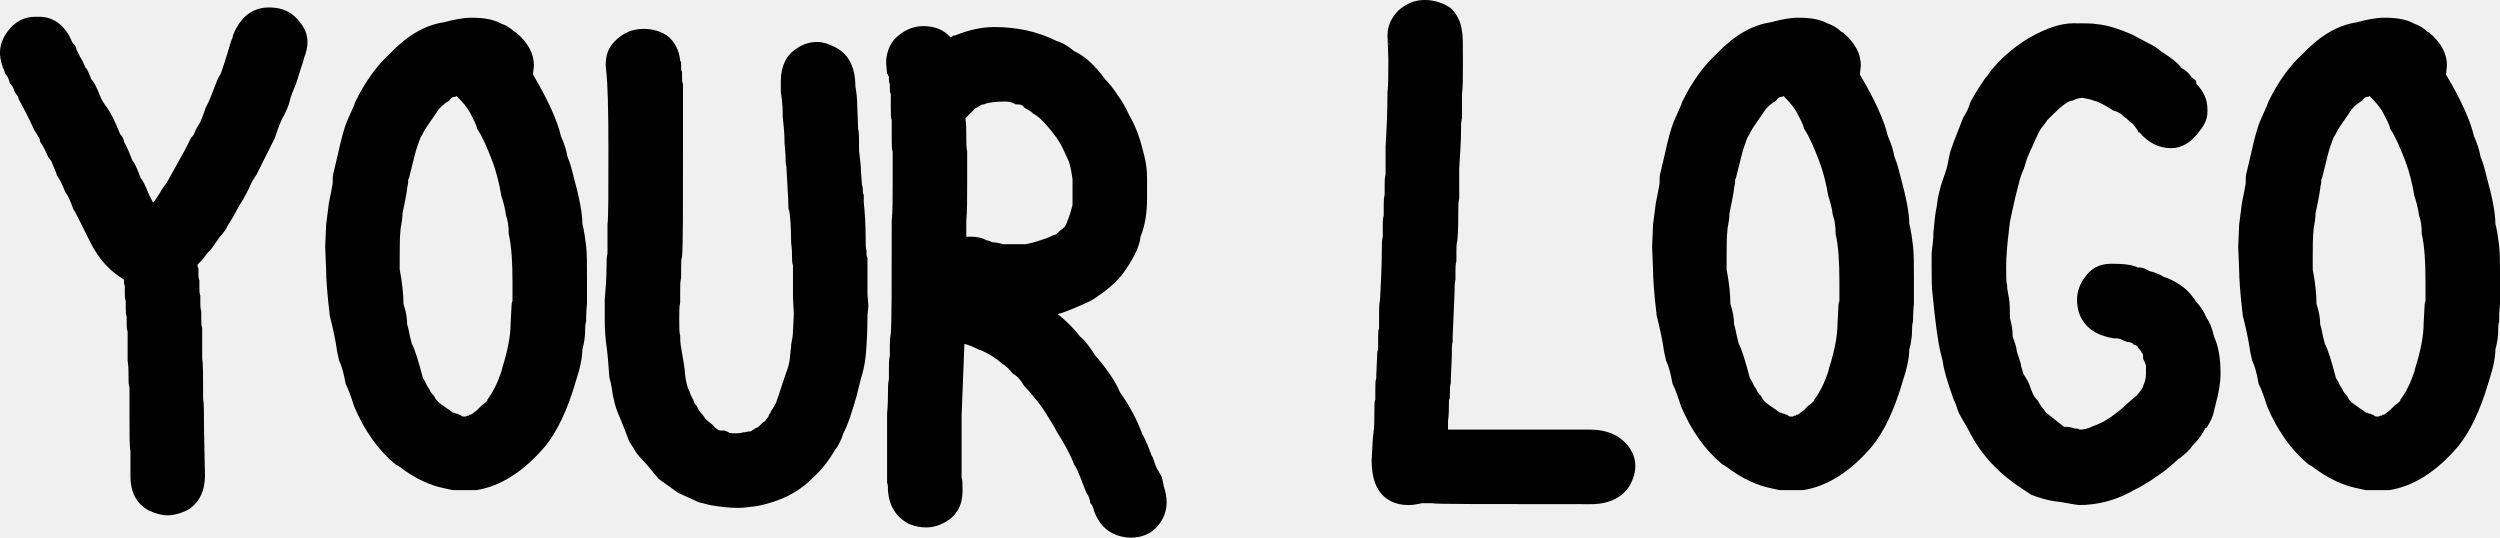
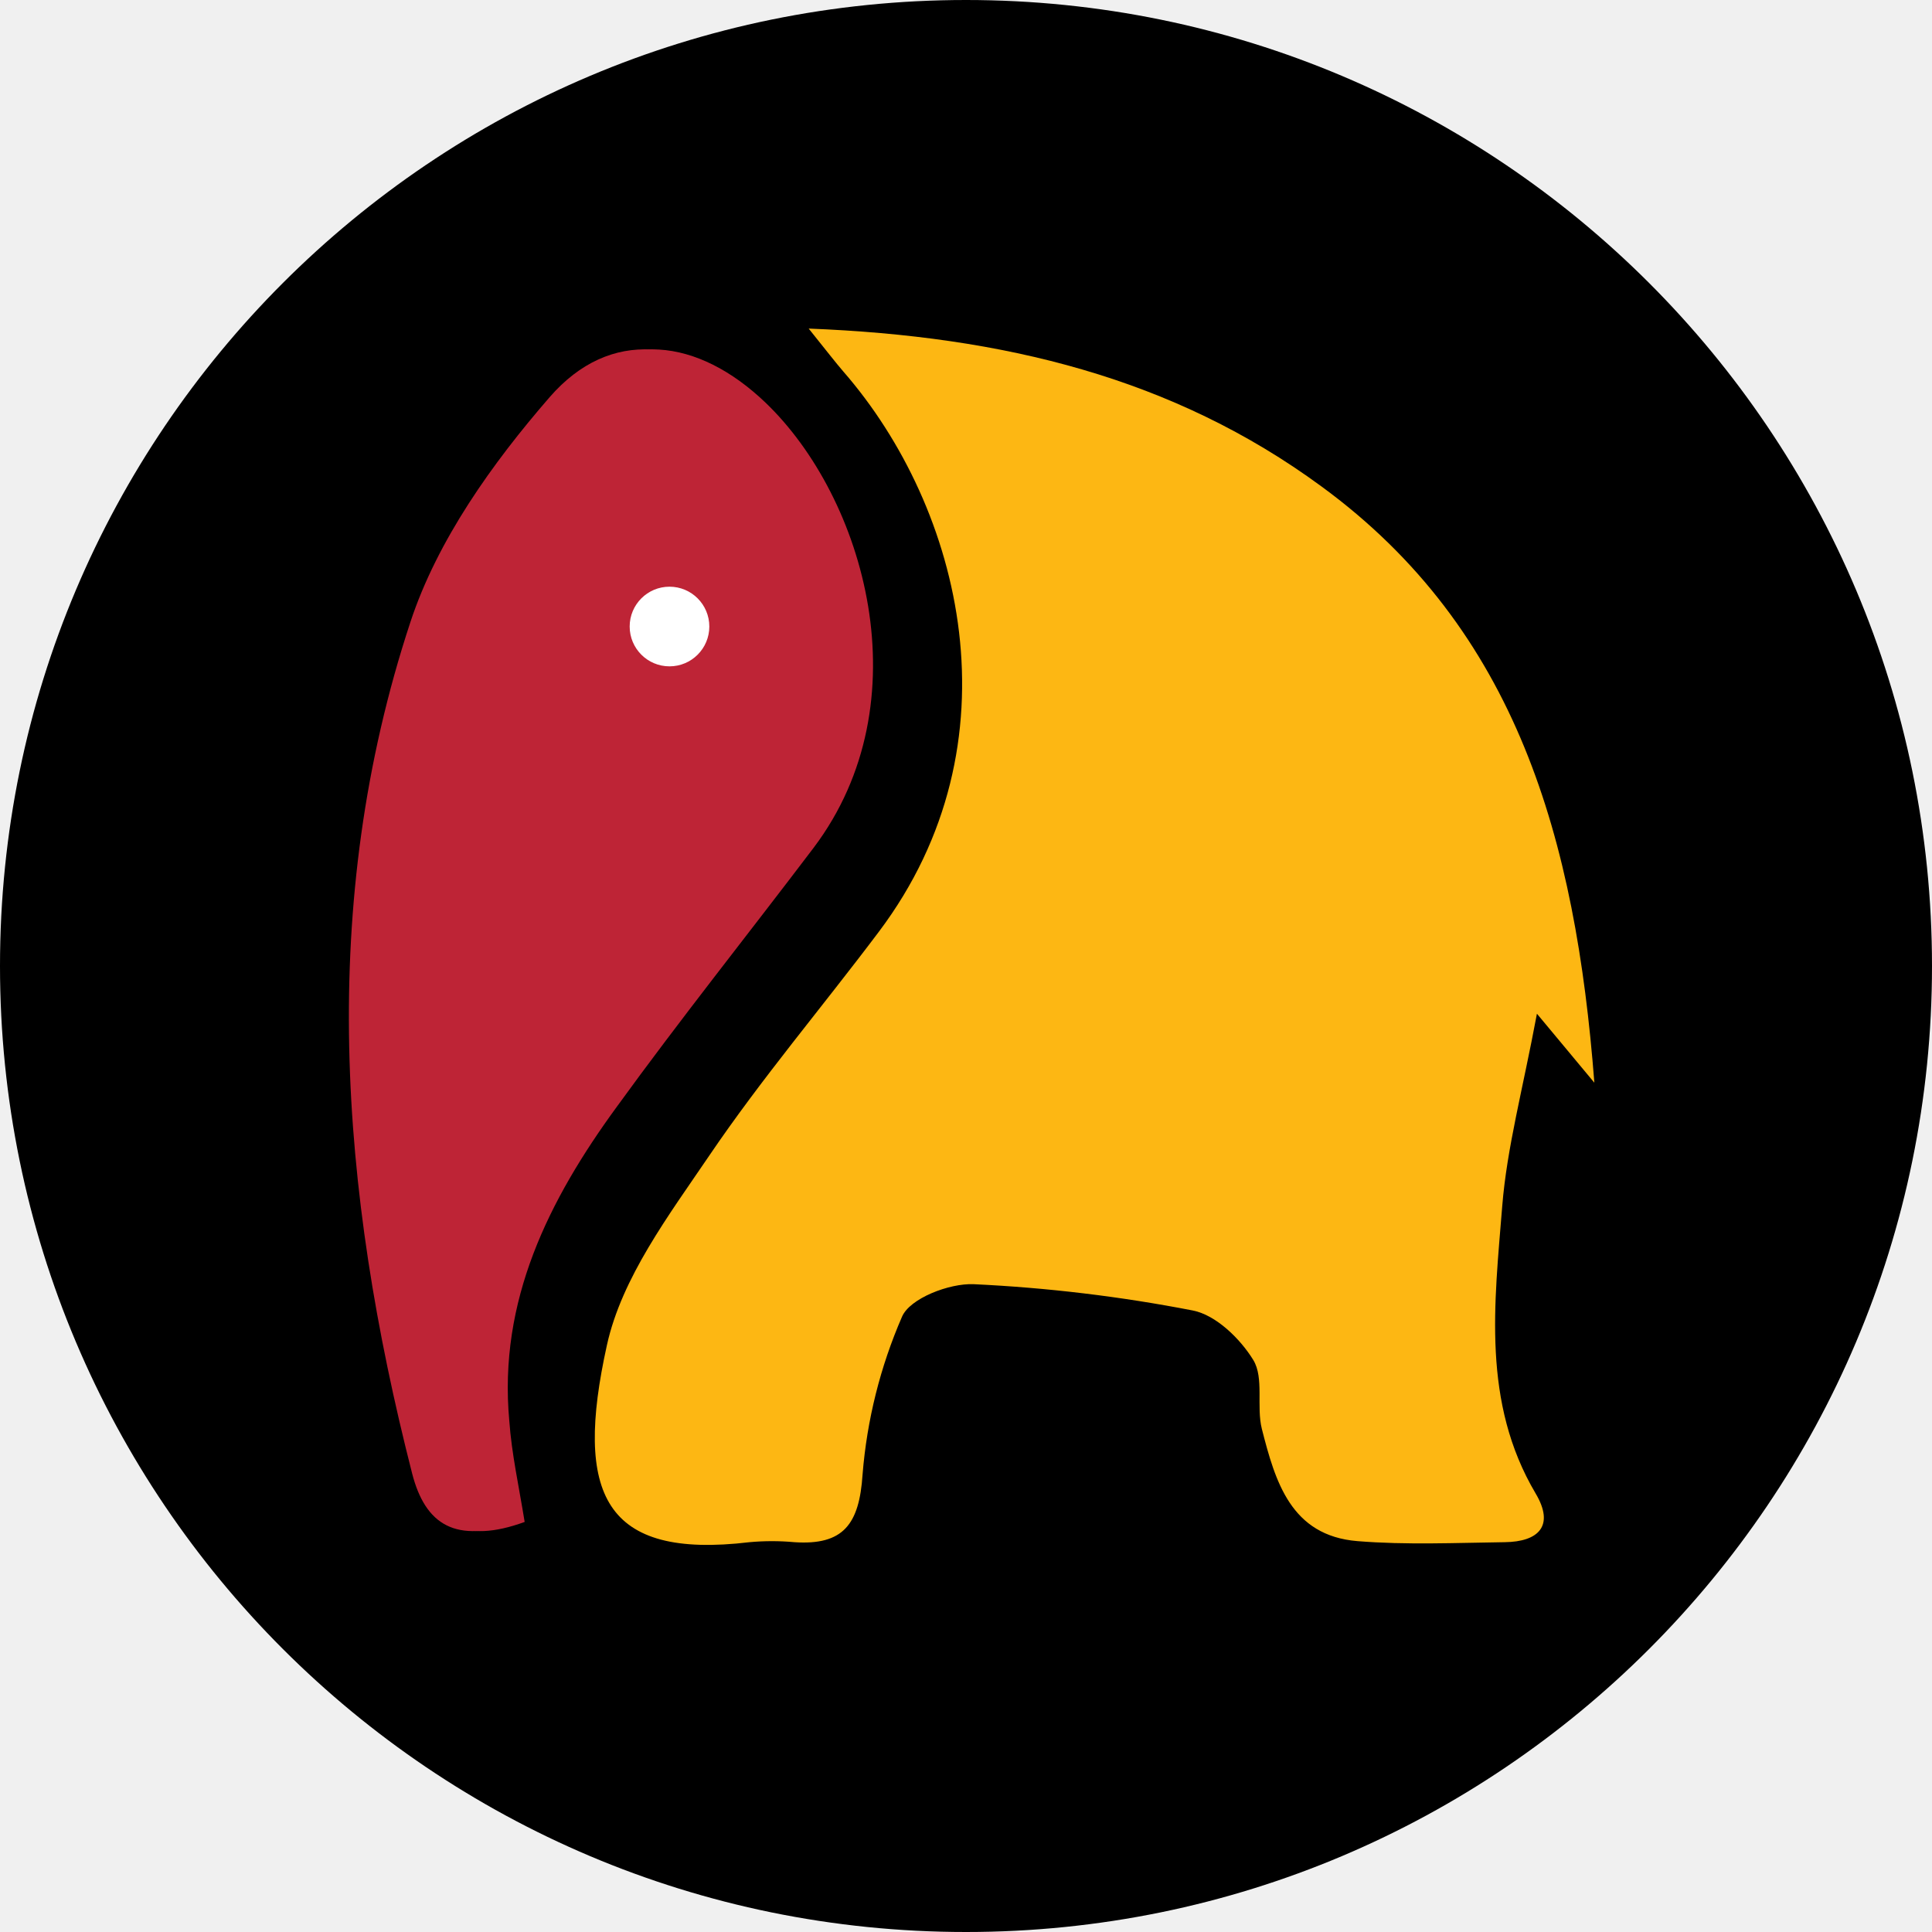
- <svg xmlns="http://www.w3.org/2000/svg" zoomAndPan="magnify" preserveAspectRatio="xMidYMid meet" version="1.0" viewBox="321.86 391.22 166.32 35.77">
-   <defs>
-     <g />
-   </defs>
-   <g fill="currentColor" fill-opacity="1">
-     <g transform="translate(321.2378, 434.6169)">
-       <g>
-         <path d="M 11.777 -9.113 C 12.215 -9.113 12.586 -9.238 13.02 -9.422 C 13.824 -9.855 14.258 -10.664 14.258 -11.777 L 14.195 -14.816 C 14.195 -15.871 14.195 -16.551 14.137 -16.863 C 14.137 -18.352 14.137 -19.219 14.074 -19.527 C 14.074 -20.707 14.074 -21.387 14.074 -21.574 C 14.012 -21.762 14.012 -21.945 14.012 -22.133 C 14.012 -22.316 14.012 -22.504 14.012 -22.691 C 13.949 -22.875 13.949 -23.062 13.949 -23.25 C 13.949 -23.434 13.949 -23.559 13.949 -23.742 C 13.887 -23.867 13.887 -24.055 13.887 -24.238 C 13.887 -24.426 13.887 -24.551 13.887 -24.734 C 13.824 -24.922 13.824 -25.047 13.824 -25.172 C 13.824 -25.293 13.824 -25.418 13.824 -25.543 C 13.762 -25.605 13.762 -25.727 13.762 -25.789 C 13.949 -25.977 14.137 -26.16 14.258 -26.348 C 14.383 -26.535 14.508 -26.656 14.629 -26.781 C 14.754 -26.906 14.941 -27.215 15.25 -27.648 C 15.438 -27.836 15.562 -28.023 15.684 -28.207 C 15.746 -28.395 15.871 -28.52 15.934 -28.641 C 16.117 -28.953 16.305 -29.262 16.492 -29.633 C 16.926 -30.316 17.172 -30.812 17.297 -31.121 L 17.422 -31.371 C 17.605 -31.68 17.73 -31.805 17.73 -31.867 L 18.352 -33.105 C 18.535 -33.477 18.723 -33.848 18.91 -34.223 C 19.031 -34.594 19.156 -34.965 19.344 -35.398 C 19.652 -35.957 19.84 -36.391 19.902 -36.699 C 19.961 -37.012 20.148 -37.383 20.336 -37.879 L 20.707 -39.059 C 20.77 -39.242 20.832 -39.367 20.832 -39.492 C 21.016 -39.926 21.078 -40.297 21.078 -40.605 C 21.078 -41.102 20.891 -41.535 20.582 -41.91 C 20.086 -42.59 19.406 -42.902 18.535 -42.902 C 17.422 -42.902 16.613 -42.281 16.117 -41.039 C 16.117 -40.918 16.059 -40.793 15.996 -40.668 C 15.621 -39.367 15.375 -38.684 15.312 -38.5 C 15.188 -38.312 15.066 -38.066 15.004 -37.879 C 14.691 -37.074 14.508 -36.578 14.32 -36.266 C 14.195 -35.895 14.074 -35.586 13.949 -35.273 C 13.762 -34.965 13.641 -34.777 13.578 -34.594 C 13.516 -34.406 13.391 -34.285 13.328 -34.223 C 13.266 -34.098 13.145 -33.848 12.957 -33.477 L 11.719 -31.246 C 11.531 -30.996 11.344 -30.75 11.223 -30.5 L 10.848 -29.945 L 10.789 -29.945 L 10.539 -30.441 C 10.293 -31.059 10.105 -31.43 9.98 -31.555 C 9.734 -32.238 9.547 -32.609 9.422 -32.734 C 9.238 -33.23 9.051 -33.664 8.867 -33.973 C 8.867 -34.098 8.805 -34.285 8.617 -34.469 C 8.246 -35.398 7.934 -36.02 7.625 -36.391 C 7.5 -36.578 7.379 -36.762 7.254 -37.074 C 7.066 -37.57 6.883 -37.941 6.695 -38.125 C 6.508 -38.621 6.387 -38.871 6.324 -38.871 C 6.199 -39.18 6.074 -39.43 5.953 -39.613 L 5.703 -40.109 C 5.703 -40.234 5.641 -40.359 5.457 -40.543 L 5.395 -40.668 C 4.961 -41.66 4.277 -42.219 3.348 -42.281 L 2.977 -42.281 C 2.23 -42.281 1.613 -41.969 1.117 -41.289 C 0.805 -40.855 0.621 -40.422 0.621 -39.863 C 0.621 -39.492 0.742 -39.059 0.93 -38.621 C 0.93 -38.562 0.992 -38.438 1.117 -38.312 C 1.18 -38.188 1.238 -38.004 1.301 -37.816 C 1.363 -37.816 1.488 -37.633 1.613 -37.258 C 1.676 -37.195 1.734 -37.074 1.797 -37.012 C 1.859 -36.887 1.859 -36.762 1.922 -36.699 C 2.293 -36.02 2.605 -35.398 2.914 -34.719 C 3.102 -34.469 3.16 -34.285 3.223 -34.223 C 3.285 -34.16 3.285 -34.035 3.285 -33.973 C 3.473 -33.727 3.656 -33.352 3.844 -32.918 C 3.906 -32.855 4.031 -32.734 4.09 -32.547 C 4.152 -32.363 4.215 -32.238 4.277 -32.113 C 4.34 -31.926 4.402 -31.805 4.402 -31.742 C 4.586 -31.492 4.773 -31.121 4.961 -30.625 C 5.082 -30.5 5.27 -30.129 5.516 -29.449 C 5.578 -29.387 5.703 -29.137 5.891 -28.766 L 6.633 -27.277 C 7.191 -26.16 7.934 -25.355 8.867 -24.797 C 8.867 -24.676 8.867 -24.551 8.926 -24.363 C 8.926 -24.18 8.926 -24.055 8.926 -23.867 C 8.926 -23.684 8.926 -23.559 8.988 -23.371 C 8.988 -23.188 8.988 -23.062 8.988 -22.875 C 8.988 -22.691 8.988 -22.504 9.051 -22.316 C 9.051 -22.133 9.051 -22.008 9.051 -21.82 C 9.051 -21.637 9.051 -21.512 9.113 -21.328 C 9.113 -21.141 9.113 -20.457 9.113 -19.406 C 9.176 -19.031 9.176 -18.598 9.176 -18.102 C 9.176 -17.98 9.176 -17.793 9.238 -17.605 C 9.238 -17.422 9.238 -16.738 9.238 -15.562 C 9.238 -14.383 9.238 -13.641 9.301 -13.391 C 9.301 -13.145 9.301 -12.586 9.301 -11.719 C 9.301 -10.602 9.734 -9.855 10.539 -9.422 C 10.973 -9.238 11.344 -9.113 11.777 -9.113 Z M 11.777 -9.113 " />
-       </g>
-     </g>
-   </g>
-   <g fill="currentColor" fill-opacity="1">
-     <g transform="translate(342.873, 434.6169)">
-       <g>
-         <path d="M 9.98 -15.684 L 9.855 -15.684 C 9.797 -15.684 9.734 -15.684 9.672 -15.746 C 9.609 -15.809 9.484 -15.809 9.422 -15.871 C 9.359 -15.871 9.301 -15.871 9.238 -15.934 C 9.176 -15.934 9.113 -15.934 9.051 -15.996 C 8.988 -16.059 8.68 -16.242 8.184 -16.613 C 8.059 -16.738 7.934 -16.863 7.875 -17.047 C 7.75 -17.172 7.625 -17.297 7.562 -17.484 C 7.5 -17.605 7.379 -17.73 7.316 -17.918 C 7.254 -18.039 7.191 -18.164 7.129 -18.227 C 6.82 -19.406 6.57 -20.211 6.387 -20.52 L 6.262 -21.016 C 6.199 -21.328 6.137 -21.637 6.074 -21.82 C 6.074 -22.195 6.012 -22.629 5.828 -23.188 C 5.828 -23.742 5.766 -24.488 5.578 -25.48 L 5.578 -26.285 C 5.578 -26.969 5.578 -27.586 5.641 -28.207 C 5.703 -28.52 5.766 -28.891 5.766 -29.199 C 5.891 -29.758 5.953 -30.129 6.012 -30.441 C 6.074 -30.75 6.074 -30.996 6.137 -31.184 C 6.137 -31.371 6.137 -31.492 6.199 -31.555 L 6.57 -33.043 C 6.695 -33.539 6.82 -33.848 6.883 -34.035 C 6.945 -34.223 7.004 -34.344 7.066 -34.406 C 7.191 -34.719 7.5 -35.152 7.934 -35.77 L 8.059 -35.957 C 8.246 -36.266 8.555 -36.516 8.867 -36.699 C 8.988 -36.887 9.113 -36.949 9.176 -36.949 C 9.238 -36.949 9.301 -36.949 9.359 -37.012 C 9.797 -36.578 10.105 -36.207 10.293 -35.832 C 10.477 -35.461 10.664 -35.152 10.727 -34.84 C 11.098 -34.285 11.406 -33.539 11.719 -32.734 C 12.027 -31.926 12.215 -31.121 12.336 -30.379 C 12.461 -30.004 12.586 -29.57 12.648 -29.074 C 12.77 -28.766 12.832 -28.332 12.832 -27.836 C 13.02 -27.031 13.082 -25.914 13.082 -24.613 C 13.082 -23.93 13.082 -23.496 13.082 -23.371 C 13.02 -23.25 13.02 -23.125 13.02 -23.062 L 12.957 -21.883 C 12.957 -21.078 12.77 -20.086 12.398 -18.91 L 12.336 -18.66 C 12.09 -17.918 11.777 -17.297 11.406 -16.801 C 11.406 -16.738 11.406 -16.738 11.344 -16.676 C 11.281 -16.613 11.16 -16.492 11.035 -16.43 C 10.91 -16.305 10.789 -16.18 10.727 -16.117 C 10.477 -15.934 10.352 -15.809 10.293 -15.809 C 10.23 -15.809 10.23 -15.809 10.23 -15.809 C 10.168 -15.746 10.168 -15.746 10.168 -15.746 C 10.105 -15.746 10.043 -15.746 9.98 -15.684 Z M 10.664 -10.789 C 12.273 -11.035 13.824 -12.027 15.25 -13.699 C 16.059 -14.691 16.738 -16.117 17.297 -18.039 C 17.605 -18.969 17.73 -19.652 17.73 -20.148 C 17.855 -20.582 17.918 -21.016 17.918 -21.512 C 17.918 -21.637 17.918 -21.82 17.98 -22.008 C 17.98 -22.195 17.98 -22.629 18.039 -23.188 C 18.039 -23.742 18.039 -24.301 18.039 -24.859 C 18.039 -25.789 18.039 -26.535 17.98 -27.031 C 17.918 -27.527 17.855 -28.023 17.73 -28.52 C 17.73 -29.199 17.543 -30.191 17.172 -31.555 C 17.047 -32.051 16.926 -32.547 16.738 -32.98 C 16.676 -33.352 16.551 -33.789 16.305 -34.344 C 16.059 -35.398 15.438 -36.762 14.445 -38.438 L 14.508 -39.059 C 14.508 -39.801 14.137 -40.543 13.328 -41.227 L 13.203 -41.289 C 12.957 -41.535 12.648 -41.723 12.273 -41.848 C 11.84 -42.094 11.223 -42.219 10.352 -42.219 C 9.797 -42.219 9.176 -42.094 8.492 -41.91 C 7.254 -41.723 6.074 -41.039 4.898 -39.801 C 4.09 -39.059 3.285 -38.004 2.605 -36.578 L 2.543 -36.391 C 2.418 -36.082 2.23 -35.711 2.047 -35.273 C 1.859 -34.777 1.676 -34.098 1.488 -33.23 L 1.18 -31.926 C 1.117 -31.742 1.117 -31.492 1.117 -31.184 C 1.055 -30.875 0.992 -30.441 0.867 -29.883 L 0.684 -28.457 L 0.621 -26.969 L 0.684 -25.418 C 0.684 -24.922 0.742 -23.93 0.93 -22.379 C 1.117 -21.637 1.301 -20.832 1.426 -19.961 L 1.551 -19.406 C 1.734 -19.031 1.859 -18.535 1.984 -17.855 C 2.168 -17.484 2.355 -16.988 2.543 -16.367 C 3.223 -14.754 4.152 -13.453 5.27 -12.523 L 5.578 -12.336 C 6.633 -11.531 7.625 -11.098 8.555 -10.91 L 9.113 -10.789 Z M 10.664 -10.789 " />
-       </g>
-     </g>
-   </g>
-   <g fill="currentColor" fill-opacity="1">
-     <g transform="translate(361.4706, 434.6169)">
-       <g>
-         <path d="M 9.484 -9.609 C 9.855 -9.609 10.293 -9.672 10.789 -9.734 C 12.273 -10.043 13.453 -10.602 14.383 -11.531 C 15.004 -12.09 15.5 -12.707 15.934 -13.453 C 16.18 -13.762 16.367 -14.137 16.492 -14.57 C 16.801 -15.125 17.047 -15.934 17.359 -16.988 L 17.668 -18.227 C 17.793 -18.598 17.918 -19.094 17.98 -19.715 C 18.039 -20.336 18.102 -21.266 18.102 -22.441 L 18.164 -23.062 L 18.102 -23.805 C 18.102 -25.293 18.102 -26.102 18.102 -26.223 C 18.039 -26.348 18.039 -26.41 18.039 -26.473 C 18.039 -26.535 18.039 -26.598 18.039 -26.719 C 17.98 -26.844 17.98 -27.094 17.98 -27.465 C 17.98 -28.52 17.918 -29.324 17.855 -29.945 C 17.855 -30.191 17.855 -30.379 17.855 -30.441 C 17.793 -30.5 17.793 -30.625 17.793 -30.75 C 17.793 -30.812 17.793 -30.934 17.73 -31.121 L 17.668 -31.988 C 17.668 -32.363 17.605 -32.797 17.543 -33.352 C 17.543 -34.16 17.543 -34.656 17.484 -34.777 L 17.422 -36.266 C 17.422 -36.887 17.359 -37.32 17.297 -37.633 C 17.297 -38.996 16.801 -39.863 15.871 -40.297 C 15.5 -40.484 15.125 -40.605 14.754 -40.605 C 14.32 -40.605 13.824 -40.484 13.391 -40.172 C 12.707 -39.738 12.336 -38.996 12.336 -38.004 L 12.336 -37.258 C 12.398 -36.887 12.461 -36.391 12.461 -35.832 L 12.461 -35.648 C 12.523 -35.09 12.586 -34.469 12.586 -33.848 L 12.648 -33.105 C 12.648 -32.797 12.648 -32.547 12.707 -32.301 C 12.77 -30.996 12.832 -30.254 12.832 -29.945 C 12.832 -29.633 12.832 -29.449 12.895 -29.387 C 12.957 -29.012 13.02 -28.332 13.02 -27.277 C 13.082 -26.781 13.082 -26.473 13.082 -26.285 C 13.082 -26.102 13.082 -25.914 13.145 -25.727 C 13.145 -25.543 13.145 -24.797 13.145 -23.621 L 13.203 -22.504 L 13.145 -21.387 C 13.145 -21.078 13.082 -20.77 13.02 -20.457 L 13.02 -20.336 C 12.957 -19.902 12.957 -19.59 12.895 -19.281 C 12.832 -18.969 12.707 -18.66 12.648 -18.473 C 12.586 -18.289 12.523 -18.102 12.461 -17.918 C 12.398 -17.73 12.336 -17.543 12.273 -17.359 C 12.215 -17.109 12.09 -16.863 12.027 -16.613 C 11.902 -16.367 11.777 -16.18 11.656 -15.996 C 11.656 -15.934 11.656 -15.934 11.594 -15.871 C 11.531 -15.809 11.531 -15.684 11.469 -15.621 C 11.406 -15.562 11.344 -15.438 11.281 -15.375 C 11.16 -15.312 11.098 -15.25 11.035 -15.188 C 10.973 -15.125 10.91 -15.066 10.848 -15.004 C 10.789 -14.941 10.664 -14.941 10.602 -14.879 C 10.539 -14.816 10.477 -14.816 10.414 -14.754 C 10.352 -14.691 10.293 -14.691 10.168 -14.691 C 9.98 -14.629 9.855 -14.629 9.797 -14.629 C 9.672 -14.57 9.484 -14.57 9.301 -14.57 C 9.051 -14.57 8.926 -14.57 8.867 -14.629 C 8.805 -14.691 8.68 -14.691 8.617 -14.754 C 8.492 -14.754 8.371 -14.754 8.309 -14.754 C 8.246 -14.754 8.121 -14.816 8.059 -14.879 C 7.934 -14.941 7.875 -15.066 7.812 -15.125 C 7.75 -15.188 7.625 -15.25 7.5 -15.375 C 7.379 -15.438 7.254 -15.621 7.129 -15.809 C 6.945 -15.996 6.82 -16.18 6.758 -16.367 C 6.633 -16.492 6.57 -16.613 6.508 -16.801 C 6.449 -16.926 6.324 -17.109 6.262 -17.359 C 6.137 -17.543 6.074 -17.855 6.012 -18.164 C 5.953 -18.473 5.953 -18.785 5.891 -19.156 C 5.828 -19.527 5.766 -19.902 5.703 -20.273 C 5.641 -20.582 5.641 -20.891 5.641 -21.078 C 5.578 -21.266 5.578 -21.574 5.578 -22.133 C 5.578 -22.691 5.578 -23.062 5.641 -23.25 C 5.641 -23.434 5.641 -23.742 5.641 -24.055 C 5.641 -24.363 5.641 -24.676 5.703 -24.922 C 5.703 -25.172 5.703 -25.418 5.703 -25.664 C 5.703 -25.852 5.703 -26.102 5.766 -26.348 C 5.828 -27.031 5.828 -29.449 5.828 -33.602 C 5.828 -36.266 5.828 -37.691 5.828 -37.816 C 5.766 -37.941 5.766 -38.066 5.766 -38.25 C 5.766 -38.438 5.766 -38.562 5.766 -38.621 C 5.703 -38.684 5.703 -38.809 5.703 -38.934 C 5.703 -39.059 5.703 -39.18 5.703 -39.242 L 5.641 -39.367 C 5.578 -40.047 5.27 -40.605 4.836 -40.98 C 4.402 -41.289 3.844 -41.477 3.223 -41.477 C 2.48 -41.477 1.859 -41.227 1.301 -40.668 C 0.867 -40.234 0.684 -39.738 0.684 -39.059 L 0.742 -38.438 C 0.805 -37.879 0.867 -36.266 0.867 -33.477 C 0.867 -30.625 0.867 -28.953 0.805 -28.457 C 0.805 -27.402 0.805 -26.719 0.805 -26.535 C 0.742 -26.285 0.742 -26.039 0.742 -25.727 C 0.742 -24.922 0.684 -24.18 0.621 -23.434 L 0.621 -22.133 C 0.621 -21.387 0.684 -20.77 0.742 -20.336 C 0.805 -19.902 0.867 -19.219 0.93 -18.289 C 1.055 -17.855 1.117 -17.422 1.18 -16.988 L 1.238 -16.801 C 1.301 -16.367 1.488 -15.934 1.676 -15.5 C 1.859 -15.066 2.047 -14.57 2.23 -14.074 C 2.293 -13.949 2.418 -13.762 2.543 -13.578 C 2.664 -13.328 2.852 -13.082 3.16 -12.77 C 3.473 -12.461 3.781 -12.027 4.215 -11.531 L 5.516 -10.602 L 6.883 -9.98 L 7.625 -9.797 C 8.309 -9.672 8.926 -9.609 9.484 -9.609 Z M 9.484 -9.609 " />
-       </g>
-     </g>
-   </g>
-   <g fill="currentColor" fill-opacity="1">
-     <g transform="translate(380.1923, 434.6169)">
-       <g>
-         <path d="M 9.918 -27.152 L 8.371 -27.152 C 8.184 -27.215 7.934 -27.277 7.688 -27.277 C 7.562 -27.34 7.438 -27.402 7.316 -27.402 C 7.004 -27.586 6.633 -27.648 6.324 -27.648 L 5.953 -27.648 L 5.953 -28.703 C 6.012 -29.324 6.012 -30.191 6.012 -31.309 C 6.012 -32.484 6.012 -33.168 6.012 -33.352 C 5.953 -33.539 5.953 -33.848 5.953 -34.344 C 5.953 -34.777 5.953 -35.215 5.891 -35.523 L 6.57 -36.207 C 6.633 -36.207 6.695 -36.266 6.82 -36.328 C 6.883 -36.391 7.004 -36.453 7.129 -36.453 C 7.379 -36.578 7.875 -36.641 8.555 -36.641 C 8.805 -36.641 9.051 -36.578 9.238 -36.453 C 9.422 -36.453 9.547 -36.453 9.672 -36.391 C 9.734 -36.328 9.797 -36.266 9.855 -36.207 C 10.105 -36.082 10.293 -35.957 10.414 -35.832 C 10.789 -35.648 11.281 -35.152 11.965 -34.223 C 12.09 -34.035 12.215 -33.848 12.336 -33.602 C 12.461 -33.352 12.586 -33.043 12.77 -32.672 C 12.895 -32.301 12.957 -31.926 13.02 -31.492 L 13.02 -30.75 C 13.02 -30.254 13.02 -29.945 13.02 -29.758 C 12.957 -29.57 12.895 -29.199 12.707 -28.766 C 12.648 -28.52 12.523 -28.332 12.461 -28.27 C 12.336 -28.145 12.215 -28.082 12.152 -28.023 C 12.09 -27.961 12.027 -27.898 11.965 -27.836 C 11.902 -27.773 11.777 -27.773 11.656 -27.711 C 11.531 -27.648 11.406 -27.586 11.223 -27.527 C 11.035 -27.465 10.848 -27.402 10.664 -27.34 C 10.477 -27.277 10.23 -27.215 9.918 -27.152 Z M 16.863 -7.625 C 17.605 -7.625 18.227 -7.875 18.66 -8.371 C 19.094 -8.867 19.281 -9.422 19.281 -9.98 C 19.281 -10.293 19.219 -10.664 19.094 -11.035 C 19.031 -11.406 18.969 -11.656 18.91 -11.777 C 18.848 -11.84 18.785 -11.965 18.723 -12.09 C 18.66 -12.152 18.598 -12.273 18.535 -12.461 C 18.414 -12.832 18.352 -13.02 18.289 -13.082 C 18.102 -13.578 17.918 -14.074 17.668 -14.508 C 17.297 -15.5 16.801 -16.43 16.18 -17.297 C 15.871 -18.039 15.312 -18.848 14.508 -19.777 C 14.195 -20.273 13.887 -20.707 13.516 -21.016 C 13.082 -21.574 12.586 -22.07 12.027 -22.504 L 12.273 -22.566 C 12.832 -22.754 13.391 -23 14.074 -23.309 L 14.32 -23.434 C 15.188 -23.992 15.871 -24.551 16.305 -25.109 C 17.047 -26.102 17.484 -26.969 17.543 -27.648 C 17.855 -28.395 17.98 -29.262 17.98 -30.191 L 17.98 -31.555 C 17.98 -32.051 17.918 -32.547 17.793 -33.043 C 17.668 -33.539 17.543 -34.035 17.359 -34.531 C 17.172 -35.027 16.988 -35.398 16.801 -35.711 C 16.551 -36.266 16.305 -36.699 16.059 -37.012 C 15.746 -37.508 15.438 -37.879 15.188 -38.125 C 14.508 -39.059 13.824 -39.676 13.145 -39.988 C 12.77 -40.297 12.398 -40.543 11.965 -40.668 C 10.727 -41.289 9.359 -41.598 7.812 -41.598 C 7.004 -41.598 6.137 -41.414 5.207 -41.039 C 5.145 -41.039 5.082 -41.039 5.023 -40.98 C 4.961 -40.918 4.961 -40.918 4.898 -40.918 C 4.465 -41.414 3.844 -41.66 3.102 -41.66 C 2.355 -41.66 1.734 -41.352 1.18 -40.793 C 0.805 -40.359 0.621 -39.801 0.621 -39.18 L 0.684 -38.5 L 0.742 -38.438 C 0.742 -38.375 0.742 -38.375 0.805 -38.312 C 0.805 -38.25 0.805 -38.188 0.805 -38.125 C 0.805 -38.004 0.805 -37.879 0.867 -37.816 C 0.867 -37.754 0.867 -37.633 0.867 -37.508 C 0.867 -37.383 0.867 -37.258 0.93 -37.137 C 0.93 -37.012 0.93 -36.699 0.93 -36.266 C 0.93 -35.832 0.93 -35.523 0.992 -35.398 C 0.992 -35.215 0.992 -34.902 0.992 -34.344 C 0.992 -33.789 0.992 -33.477 1.055 -33.293 C 1.055 -33.105 1.055 -32.422 1.055 -31.309 C 1.055 -30.191 1.055 -29.324 0.992 -28.703 C 0.992 -24.426 0.992 -21.883 0.93 -21.203 C 0.867 -20.891 0.867 -20.645 0.867 -20.457 C 0.867 -20.211 0.867 -19.961 0.867 -19.715 C 0.805 -19.465 0.805 -19.219 0.805 -18.969 C 0.805 -18.66 0.805 -18.414 0.805 -18.164 C 0.742 -17.918 0.742 -17.605 0.742 -17.297 C 0.742 -16.988 0.742 -16.492 0.684 -15.871 L 0.684 -11.281 C 0.742 -11.16 0.742 -10.973 0.742 -10.789 C 0.805 -9.734 1.301 -8.988 2.109 -8.555 C 2.543 -8.371 2.914 -8.309 3.285 -8.309 C 3.719 -8.309 4.152 -8.43 4.586 -8.68 C 5.332 -9.113 5.703 -9.797 5.703 -10.727 C 5.703 -11.281 5.703 -11.531 5.641 -11.594 L 5.641 -15.746 L 5.828 -20.52 C 6.074 -20.457 6.387 -20.336 6.758 -20.148 L 6.945 -20.086 C 7.5 -19.84 7.996 -19.527 8.309 -19.219 C 8.555 -19.094 8.805 -18.848 9.051 -18.535 C 9.301 -18.414 9.547 -18.164 9.797 -17.73 C 10.043 -17.484 10.293 -17.172 10.602 -16.801 C 10.91 -16.43 11.16 -16.059 11.344 -15.746 C 11.531 -15.438 11.777 -15.066 11.965 -14.691 C 12.398 -14.012 12.832 -13.266 13.145 -12.461 C 13.328 -12.215 13.516 -11.719 13.824 -10.91 L 13.949 -10.602 C 14.137 -10.352 14.195 -10.105 14.195 -9.918 C 14.32 -9.855 14.383 -9.672 14.445 -9.422 C 14.879 -8.246 15.684 -7.688 16.863 -7.625 Z M 16.863 -7.625 " />
-       </g>
-     </g>
-   </g>
-   <g fill="currentColor" fill-opacity="1">
-     <g transform="translate(400.0917, 434.6169)">
-       <g />
-     </g>
-   </g>
-   <g fill="currentColor" fill-opacity="1">
-     <g transform="translate(412.4902, 434.6169)">
-       <g>
-         <path d="M 1.797 -40.359 L 1.734 -40.543 C 1.797 -40.484 1.797 -40.422 1.797 -40.359 Z M 3.102 -9.797 C 3.41 -9.797 3.656 -9.855 3.969 -9.918 C 4.277 -9.918 4.527 -9.918 4.648 -9.918 C 4.773 -9.855 8.309 -9.855 15.188 -9.855 C 16.43 -9.855 17.297 -10.293 17.793 -11.098 C 18.039 -11.531 18.164 -11.965 18.164 -12.398 C 18.164 -12.832 18.039 -13.203 17.793 -13.578 C 17.234 -14.383 16.367 -14.816 15.125 -14.816 L 5.703 -14.816 L 5.703 -15.375 C 5.766 -15.809 5.766 -16.305 5.766 -16.801 C 5.828 -16.801 5.828 -16.926 5.828 -17.234 C 5.828 -17.543 5.828 -17.73 5.891 -17.918 C 5.891 -18.039 5.891 -18.164 5.891 -18.227 L 5.953 -19.59 C 5.953 -20.086 5.953 -20.457 6.012 -20.645 C 6.012 -20.832 6.012 -20.953 6.012 -21.016 L 6.137 -23.867 C 6.137 -24.238 6.137 -24.551 6.199 -24.797 C 6.199 -24.984 6.199 -25.23 6.199 -25.418 C 6.199 -25.605 6.199 -25.789 6.262 -26.039 C 6.262 -26.285 6.262 -26.535 6.262 -26.719 C 6.262 -26.906 6.262 -27.152 6.324 -27.402 C 6.387 -28.082 6.387 -28.766 6.387 -29.449 C 6.387 -29.695 6.387 -29.945 6.449 -30.191 C 6.449 -30.441 6.449 -31.121 6.449 -32.176 C 6.508 -33.168 6.57 -34.035 6.57 -34.719 C 6.57 -35.027 6.57 -35.336 6.633 -35.523 C 6.633 -35.711 6.633 -36.266 6.633 -37.137 C 6.695 -37.57 6.695 -38.312 6.695 -39.305 C 6.695 -40.484 6.695 -41.102 6.633 -41.289 C 6.57 -41.969 6.262 -42.527 5.828 -42.902 C 5.332 -43.211 4.773 -43.398 4.152 -43.398 C 3.473 -43.398 2.914 -43.148 2.418 -42.715 C 1.922 -42.219 1.676 -41.66 1.676 -41.039 L 1.734 -39.492 C 1.734 -38.5 1.734 -37.754 1.676 -37.258 C 1.676 -35.895 1.613 -34.719 1.551 -33.664 C 1.551 -32.609 1.551 -31.988 1.551 -31.805 C 1.488 -31.555 1.488 -31.309 1.488 -31.121 C 1.488 -30.934 1.488 -30.688 1.488 -30.441 C 1.426 -30.191 1.426 -29.945 1.426 -29.758 C 1.426 -29.57 1.426 -29.324 1.426 -29.074 C 1.363 -28.828 1.363 -28.578 1.363 -28.395 C 1.363 -28.145 1.363 -27.898 1.363 -27.648 C 1.301 -27.402 1.301 -27.152 1.301 -26.906 C 1.301 -25.727 1.238 -24.551 1.18 -23.434 C 1.117 -23.188 1.117 -22.875 1.117 -22.441 C 1.117 -22.008 1.117 -21.699 1.117 -21.574 C 1.055 -21.449 1.055 -21.203 1.055 -20.891 C 1.055 -20.52 1.055 -20.273 1.055 -20.148 C 0.992 -20.023 0.992 -19.902 0.992 -19.84 L 0.93 -18.414 C 0.93 -18.352 0.93 -18.289 0.93 -18.227 C 0.867 -18.102 0.867 -17.793 0.867 -17.359 C 0.867 -17.047 0.867 -16.863 0.867 -16.801 C 0.805 -16.738 0.805 -16.43 0.805 -15.934 C 0.805 -15.438 0.805 -15.004 0.742 -14.57 C 0.684 -14.258 0.684 -13.699 0.621 -12.77 C 0.621 -11.594 0.93 -10.727 1.613 -10.23 C 2.047 -9.918 2.543 -9.797 3.102 -9.797 Z M 3.102 -9.797 " />
-       </g>
-     </g>
-   </g>
-   <g fill="currentColor" fill-opacity="1">
-     <g transform="translate(431.1498, 434.6169)">
-       <g>
-         <path d="M 9.98 -15.684 L 9.855 -15.684 C 9.797 -15.684 9.734 -15.684 9.672 -15.746 C 9.609 -15.809 9.484 -15.809 9.422 -15.871 C 9.359 -15.871 9.301 -15.871 9.238 -15.934 C 9.176 -15.934 9.113 -15.934 9.051 -15.996 C 8.988 -16.059 8.68 -16.242 8.184 -16.613 C 8.059 -16.738 7.934 -16.863 7.875 -17.047 C 7.75 -17.172 7.625 -17.297 7.562 -17.484 C 7.5 -17.605 7.379 -17.73 7.316 -17.918 C 7.254 -18.039 7.191 -18.164 7.129 -18.227 C 6.82 -19.406 6.57 -20.211 6.387 -20.52 L 6.262 -21.016 C 6.199 -21.328 6.137 -21.637 6.074 -21.82 C 6.074 -22.195 6.012 -22.629 5.828 -23.188 C 5.828 -23.742 5.766 -24.488 5.578 -25.48 L 5.578 -26.285 C 5.578 -26.969 5.578 -27.586 5.641 -28.207 C 5.703 -28.52 5.766 -28.891 5.766 -29.199 C 5.891 -29.758 5.953 -30.129 6.012 -30.441 C 6.074 -30.75 6.074 -30.996 6.137 -31.184 C 6.137 -31.371 6.137 -31.492 6.199 -31.555 L 6.57 -33.043 C 6.695 -33.539 6.82 -33.848 6.883 -34.035 C 6.945 -34.223 7.004 -34.344 7.066 -34.406 C 7.191 -34.719 7.5 -35.152 7.934 -35.77 L 8.059 -35.957 C 8.246 -36.266 8.555 -36.516 8.867 -36.699 C 8.988 -36.887 9.113 -36.949 9.176 -36.949 C 9.238 -36.949 9.301 -36.949 9.359 -37.012 C 9.797 -36.578 10.105 -36.207 10.293 -35.832 C 10.477 -35.461 10.664 -35.152 10.727 -34.84 C 11.098 -34.285 11.406 -33.539 11.719 -32.734 C 12.027 -31.926 12.215 -31.121 12.336 -30.379 C 12.461 -30.004 12.586 -29.57 12.648 -29.074 C 12.77 -28.766 12.832 -28.332 12.832 -27.836 C 13.02 -27.031 13.082 -25.914 13.082 -24.613 C 13.082 -23.93 13.082 -23.496 13.082 -23.371 C 13.02 -23.25 13.02 -23.125 13.02 -23.062 L 12.957 -21.883 C 12.957 -21.078 12.77 -20.086 12.398 -18.91 L 12.336 -18.66 C 12.09 -17.918 11.777 -17.297 11.406 -16.801 C 11.406 -16.738 11.406 -16.738 11.344 -16.676 C 11.281 -16.613 11.16 -16.492 11.035 -16.43 C 10.91 -16.305 10.789 -16.18 10.727 -16.117 C 10.477 -15.934 10.352 -15.809 10.293 -15.809 C 10.23 -15.809 10.23 -15.809 10.23 -15.809 C 10.168 -15.746 10.168 -15.746 10.168 -15.746 C 10.105 -15.746 10.043 -15.746 9.98 -15.684 Z M 10.664 -10.789 C 12.273 -11.035 13.824 -12.027 15.25 -13.699 C 16.059 -14.691 16.738 -16.117 17.297 -18.039 C 17.605 -18.969 17.73 -19.652 17.73 -20.148 C 17.855 -20.582 17.918 -21.016 17.918 -21.512 C 17.918 -21.637 17.918 -21.82 17.98 -22.008 C 17.98 -22.195 17.98 -22.629 18.039 -23.188 C 18.039 -23.742 18.039 -24.301 18.039 -24.859 C 18.039 -25.789 18.039 -26.535 17.98 -27.031 C 17.918 -27.527 17.855 -28.023 17.73 -28.52 C 17.73 -29.199 17.543 -30.191 17.172 -31.555 C 17.047 -32.051 16.926 -32.547 16.738 -32.98 C 16.676 -33.352 16.551 -33.789 16.305 -34.344 C 16.059 -35.398 15.438 -36.762 14.445 -38.438 L 14.508 -39.059 C 14.508 -39.801 14.137 -40.543 13.328 -41.227 L 13.203 -41.289 C 12.957 -41.535 12.648 -41.723 12.273 -41.848 C 11.84 -42.094 11.223 -42.219 10.352 -42.219 C 9.797 -42.219 9.176 -42.094 8.492 -41.91 C 7.254 -41.723 6.074 -41.039 4.898 -39.801 C 4.09 -39.059 3.285 -38.004 2.605 -36.578 L 2.543 -36.391 C 2.418 -36.082 2.23 -35.711 2.047 -35.273 C 1.859 -34.777 1.676 -34.098 1.488 -33.23 L 1.18 -31.926 C 1.117 -31.742 1.117 -31.492 1.117 -31.184 C 1.055 -30.875 0.992 -30.441 0.867 -29.883 L 0.684 -28.457 L 0.621 -26.969 L 0.684 -25.418 C 0.684 -24.922 0.742 -23.93 0.93 -22.379 C 1.117 -21.637 1.301 -20.832 1.426 -19.961 L 1.551 -19.406 C 1.734 -19.031 1.859 -18.535 1.984 -17.855 C 2.168 -17.484 2.355 -16.988 2.543 -16.367 C 3.223 -14.754 4.152 -13.453 5.27 -12.523 L 5.578 -12.336 C 6.633 -11.531 7.625 -11.098 8.555 -10.91 L 9.113 -10.789 Z M 10.664 -10.789 " />
-       </g>
-     </g>
-   </g>
-   <g fill="currentColor" fill-opacity="1">
-     <g transform="translate(449.7474, 434.6169)">
-       <g>
-         <path d="M 10.414 -9.797 C 11.656 -9.797 12.895 -10.105 14.074 -10.789 C 14.32 -10.91 14.57 -11.035 14.754 -11.16 C 14.941 -11.281 15.188 -11.406 15.438 -11.594 C 15.684 -11.777 15.996 -11.965 16.305 -12.215 C 16.492 -12.398 16.676 -12.523 16.863 -12.707 C 16.988 -12.832 17.047 -12.895 17.109 -12.895 C 17.484 -13.203 17.793 -13.453 17.98 -13.762 L 18.164 -13.949 C 18.414 -14.195 18.598 -14.508 18.785 -14.816 L 18.785 -14.879 L 18.91 -14.941 C 19.156 -15.312 19.344 -15.684 19.406 -16.059 L 19.527 -16.551 C 19.715 -17.234 19.84 -17.918 19.84 -18.535 C 19.84 -19.527 19.715 -20.336 19.406 -21.016 C 19.281 -21.574 19.094 -22.008 18.91 -22.258 C 18.723 -22.691 18.473 -23.062 18.227 -23.309 C 17.918 -23.805 17.543 -24.18 17.172 -24.426 C 16.801 -24.676 16.43 -24.859 16.059 -24.984 C 15.746 -25.172 15.438 -25.293 15.125 -25.355 C 15.004 -25.418 14.879 -25.48 14.754 -25.543 C 14.57 -25.605 14.445 -25.605 14.32 -25.605 C 13.949 -25.789 13.391 -25.852 12.586 -25.852 C 11.777 -25.852 11.223 -25.543 10.789 -24.922 C 10.477 -24.488 10.293 -23.992 10.293 -23.434 C 10.293 -23.125 10.352 -22.754 10.477 -22.441 C 10.848 -21.574 11.594 -21.078 12.707 -20.891 C 12.895 -20.891 13.02 -20.891 13.203 -20.832 C 13.328 -20.77 13.453 -20.707 13.641 -20.645 C 13.824 -20.645 14.012 -20.582 14.074 -20.457 C 14.195 -20.457 14.258 -20.395 14.32 -20.336 C 14.383 -20.211 14.445 -20.148 14.508 -20.086 C 14.57 -20.023 14.57 -19.961 14.629 -19.902 C 14.691 -19.84 14.691 -19.715 14.691 -19.527 C 14.754 -19.406 14.816 -19.281 14.879 -19.094 C 14.879 -18.91 14.879 -18.723 14.879 -18.535 C 14.879 -18.227 14.816 -17.98 14.691 -17.73 L 14.691 -17.668 C 14.508 -17.359 14.32 -17.109 14.074 -16.926 L 13.641 -16.551 C 13.328 -16.242 13.02 -15.996 12.586 -15.684 C 12.152 -15.375 11.777 -15.188 11.406 -15.066 C 11.035 -14.879 10.727 -14.816 10.539 -14.816 C 10.477 -14.816 10.414 -14.816 10.352 -14.879 C 10.23 -14.879 10.105 -14.879 9.98 -14.941 C 9.797 -15.004 9.609 -15.004 9.422 -15.004 L 8.246 -15.934 C 7.996 -16.242 7.812 -16.492 7.688 -16.738 C 7.5 -16.926 7.379 -17.109 7.316 -17.297 C 7.254 -17.422 7.191 -17.605 7.129 -17.793 C 7.066 -17.98 6.945 -18.164 6.758 -18.473 C 6.695 -18.535 6.695 -18.66 6.633 -18.848 C 6.57 -18.969 6.57 -19.156 6.508 -19.344 C 6.449 -19.527 6.387 -19.715 6.324 -19.902 C 6.262 -20.086 6.262 -20.273 6.199 -20.457 C 6.137 -20.645 6.074 -20.832 6.012 -21.016 C 6.012 -21.387 5.953 -21.82 5.828 -22.258 C 5.828 -22.754 5.828 -23.188 5.766 -23.559 C 5.703 -23.867 5.641 -24.18 5.641 -24.426 C 5.578 -24.613 5.578 -25.047 5.578 -25.605 C 5.578 -26.285 5.641 -27.094 5.766 -28.082 L 5.828 -28.641 C 5.891 -28.953 6.012 -29.508 6.199 -30.316 L 6.387 -31.059 C 6.508 -31.555 6.633 -31.926 6.758 -32.176 C 6.883 -32.609 7.004 -32.98 7.129 -33.23 C 7.191 -33.414 7.316 -33.602 7.379 -33.789 C 7.625 -34.344 7.812 -34.777 7.996 -34.965 C 8.121 -35.152 8.246 -35.273 8.309 -35.398 C 8.371 -35.461 8.555 -35.648 8.742 -35.832 C 9.301 -36.391 9.734 -36.699 9.98 -36.699 C 10.23 -36.824 10.477 -36.887 10.664 -36.887 C 11.035 -36.824 11.281 -36.762 11.406 -36.699 C 11.719 -36.641 12.152 -36.391 12.648 -36.082 C 12.707 -36.02 12.832 -36.02 12.957 -35.957 C 13.082 -35.895 13.203 -35.832 13.266 -35.77 C 13.328 -35.711 13.453 -35.586 13.578 -35.523 C 13.699 -35.398 13.824 -35.273 14.012 -35.152 C 14.258 -34.84 14.383 -34.656 14.383 -34.594 L 14.445 -34.594 C 15.004 -33.91 15.746 -33.539 16.551 -33.539 C 17.234 -33.539 17.918 -33.91 18.473 -34.719 C 18.785 -35.09 18.969 -35.523 18.969 -35.957 L 18.969 -36.145 C 18.969 -36.762 18.723 -37.32 18.227 -37.816 C 18.227 -37.879 18.227 -37.941 18.227 -38.004 C 18.164 -38.066 18.102 -38.125 17.918 -38.25 C 17.73 -38.562 17.484 -38.746 17.234 -38.871 C 17.047 -39.18 16.551 -39.555 15.871 -39.988 C 15.684 -40.172 15.375 -40.359 15.004 -40.543 L 13.949 -41.102 C 13.082 -41.477 12.336 -41.723 11.656 -41.785 C 11.344 -41.848 10.848 -41.848 10.043 -41.848 C 9.238 -41.848 8.246 -41.535 7.066 -40.855 C 6.262 -40.359 5.457 -39.738 4.773 -38.934 C 4.586 -38.746 4.465 -38.562 4.34 -38.375 C 4.152 -38.188 4.031 -37.941 3.844 -37.691 C 3.656 -37.383 3.41 -37.012 3.16 -36.516 C 3.102 -36.207 2.914 -35.895 2.727 -35.586 L 2.047 -33.848 C 1.984 -33.664 1.922 -33.477 1.859 -33.293 C 1.797 -33.043 1.734 -32.734 1.676 -32.422 C 1.613 -32.113 1.426 -31.617 1.238 -31.059 C 1.18 -30.812 1.117 -30.562 1.055 -30.316 C 0.992 -30.004 0.992 -29.758 0.93 -29.508 C 0.867 -29.199 0.805 -28.703 0.742 -27.961 C 0.742 -27.527 0.684 -27.031 0.621 -26.598 L 0.621 -25.605 C 0.621 -24.859 0.621 -24.238 0.684 -23.805 C 0.867 -21.883 1.055 -20.645 1.18 -20.086 L 1.363 -19.344 C 1.426 -18.785 1.676 -17.98 2.047 -16.926 C 2.109 -16.738 2.23 -16.551 2.293 -16.305 C 2.355 -16.059 2.48 -15.809 2.664 -15.5 C 2.852 -15.188 3.039 -14.879 3.223 -14.508 C 3.969 -13.082 5.145 -11.84 6.695 -10.848 L 7.254 -10.477 C 7.75 -10.293 8.309 -10.105 8.867 -10.043 C 9.422 -9.98 9.918 -9.855 10.414 -9.797 Z M 10.414 -9.797 " />
-       </g>
-     </g>
-   </g>
-   <g fill="currentColor" fill-opacity="1">
-     <g transform="translate(470.1428, 434.6169)">
-       <g>
-         <path d="M 9.98 -15.684 L 9.855 -15.684 C 9.797 -15.684 9.734 -15.684 9.672 -15.746 C 9.609 -15.809 9.484 -15.809 9.422 -15.871 C 9.359 -15.871 9.301 -15.871 9.238 -15.934 C 9.176 -15.934 9.113 -15.934 9.051 -15.996 C 8.988 -16.059 8.68 -16.242 8.184 -16.613 C 8.059 -16.738 7.934 -16.863 7.875 -17.047 C 7.75 -17.172 7.625 -17.297 7.562 -17.484 C 7.5 -17.605 7.379 -17.73 7.316 -17.918 C 7.254 -18.039 7.191 -18.164 7.129 -18.227 C 6.82 -19.406 6.57 -20.211 6.387 -20.52 L 6.262 -21.016 C 6.199 -21.328 6.137 -21.637 6.074 -21.82 C 6.074 -22.195 6.012 -22.629 5.828 -23.188 C 5.828 -23.742 5.766 -24.488 5.578 -25.48 L 5.578 -26.285 C 5.578 -26.969 5.578 -27.586 5.641 -28.207 C 5.703 -28.52 5.766 -28.891 5.766 -29.199 C 5.891 -29.758 5.953 -30.129 6.012 -30.441 C 6.074 -30.75 6.074 -30.996 6.137 -31.184 C 6.137 -31.371 6.137 -31.492 6.199 -31.555 L 6.57 -33.043 C 6.695 -33.539 6.82 -33.848 6.883 -34.035 C 6.945 -34.223 7.004 -34.344 7.066 -34.406 C 7.191 -34.719 7.5 -35.152 7.934 -35.77 L 8.059 -35.957 C 8.246 -36.266 8.555 -36.516 8.867 -36.699 C 8.988 -36.887 9.113 -36.949 9.176 -36.949 C 9.238 -36.949 9.301 -36.949 9.359 -37.012 C 9.797 -36.578 10.105 -36.207 10.293 -35.832 C 10.477 -35.461 10.664 -35.152 10.727 -34.84 C 11.098 -34.285 11.406 -33.539 11.719 -32.734 C 12.027 -31.926 12.215 -31.121 12.336 -30.379 C 12.461 -30.004 12.586 -29.57 12.648 -29.074 C 12.77 -28.766 12.832 -28.332 12.832 -27.836 C 13.02 -27.031 13.082 -25.914 13.082 -24.613 C 13.082 -23.93 13.082 -23.496 13.082 -23.371 C 13.02 -23.25 13.02 -23.125 13.02 -23.062 L 12.957 -21.883 C 12.957 -21.078 12.77 -20.086 12.398 -18.91 L 12.336 -18.66 C 12.09 -17.918 11.777 -17.297 11.406 -16.801 C 11.406 -16.738 11.406 -16.738 11.344 -16.676 C 11.281 -16.613 11.16 -16.492 11.035 -16.43 C 10.91 -16.305 10.789 -16.18 10.727 -16.117 C 10.477 -15.934 10.352 -15.809 10.293 -15.809 C 10.23 -15.809 10.23 -15.809 10.23 -15.809 C 10.168 -15.746 10.168 -15.746 10.168 -15.746 C 10.105 -15.746 10.043 -15.746 9.98 -15.684 Z M 10.664 -10.789 C 12.273 -11.035 13.824 -12.027 15.25 -13.699 C 16.059 -14.691 16.738 -16.117 17.297 -18.039 C 17.605 -18.969 17.73 -19.652 17.73 -20.148 C 17.855 -20.582 17.918 -21.016 17.918 -21.512 C 17.918 -21.637 17.918 -21.82 17.98 -22.008 C 17.98 -22.195 17.98 -22.629 18.039 -23.188 C 18.039 -23.742 18.039 -24.301 18.039 -24.859 C 18.039 -25.789 18.039 -26.535 17.98 -27.031 C 17.918 -27.527 17.855 -28.023 17.73 -28.52 C 17.73 -29.199 17.543 -30.191 17.172 -31.555 C 17.047 -32.051 16.926 -32.547 16.738 -32.98 C 16.676 -33.352 16.551 -33.789 16.305 -34.344 C 16.059 -35.398 15.438 -36.762 14.445 -38.438 L 14.508 -39.059 C 14.508 -39.801 14.137 -40.543 13.328 -41.227 L 13.203 -41.289 C 12.957 -41.535 12.648 -41.723 12.273 -41.848 C 11.84 -42.094 11.223 -42.219 10.352 -42.219 C 9.797 -42.219 9.176 -42.094 8.492 -41.91 C 7.254 -41.723 6.074 -41.039 4.898 -39.801 C 4.09 -39.059 3.285 -38.004 2.605 -36.578 L 2.543 -36.391 C 2.418 -36.082 2.23 -35.711 2.047 -35.273 C 1.859 -34.777 1.676 -34.098 1.488 -33.23 L 1.18 -31.926 C 1.117 -31.742 1.117 -31.492 1.117 -31.184 C 1.055 -30.875 0.992 -30.441 0.867 -29.883 L 0.684 -28.457 L 0.621 -26.969 L 0.684 -25.418 C 0.684 -24.922 0.742 -23.93 0.93 -22.379 C 1.117 -21.637 1.301 -20.832 1.426 -19.961 L 1.551 -19.406 C 1.734 -19.031 1.859 -18.535 1.984 -17.855 C 2.168 -17.484 2.355 -16.988 2.543 -16.367 C 3.223 -14.754 4.152 -13.453 5.27 -12.523 L 5.578 -12.336 C 6.633 -11.531 7.625 -11.098 8.555 -10.91 L 9.113 -10.789 Z M 10.664 -10.789 " />
-       </g>
-     </g>
-   </g>
+ <svg xmlns="http://www.w3.org/2000/svg" viewBox="0 0 147 147">
+   <circle cx="73.5" cy="73.5" r="73.5" />
+   <circle cx="48.27" cy="47.43" fill="#fff" r="3.25" />
+   <path d="m136.31 94.88-4.37-5.25c-1.08 5.79-2.28 10.18-2.64 14.64-.59 7.4-1.56 14.93 2.54 21.86 1.47 2.47.22 3.68-2.35 3.71-3.73.05-7.49.22-11.2-.08-5.08-.41-6.26-4.55-7.28-8.54-.43-1.71.18-3.87-.65-5.24-1-1.63-2.85-3.43-4.61-3.77a116 116 0 0 0 -16.67-2c-1.85-.08-4.86 1.08-5.45 2.48a37.65 37.65 0 0 0 -3 12c-.25 3.8-1.47 5.4-5.19 5.15a18.66 18.66 0 0 0 -3.41 0c-11.08 1.32-13.36-3.64-10.85-15 1.13-5.13 4.71-9.88 7.77-14.39 4-5.9 8.64-11.36 12.93-17.07 10.79-14.34 6.36-32.2-2.72-42.62-.62-.72-1.2-1.48-2.63-3.26 14.83.58 27.74 3.74 39 12 14.93 10.92 19.35 26.9 20.78 45.38z" fill="#fdb713" transform="translate(-15 -12.5)" />
+   <path d="m54.36 128.3c-4.69 1.71-7 .2-8-3.68-5.52-21.59-7.21-43.33-.13-64.8 2.05-6.22 6.23-12.08 10.59-17.1 4.62-5.32 10.72-4.48 15.84.41 7.58 7.24 12.07 22.76 3.68 33.87-5 6.6-10.16 13.06-15 19.74-5.16 7.07-9 14.73-8.16 23.86.18 2.52.75 5.03 1.18 7.7z" fill="#be2436" transform="translate(-15 -12.5)" />
+   <circle cx="50.37" cy="49.43" fill="#fff" r="3.59" />
+   <path d="m54.92 128.3c-4.69 1.71-7 .2-8-3.68-5.52-21.59-7.21-43.33-.13-64.8 2.07-6.21 6.21-12.08 10.61-17.1 4.62-5.32 10.72-4.48 15.84.41 7.56 7.24 12.05 22.76 3.67 33.87-5 6.6-10.16 13.06-15 19.74-5.16 7.07-9 14.73-8.16 23.86.18 2.52.74 5.03 1.17 7.7z" fill="#be2436" transform="translate(-15 -12.5)" />
+   <circle cx="50.94" cy="47.67" fill="#fff" r="3.03" />
</svg>
